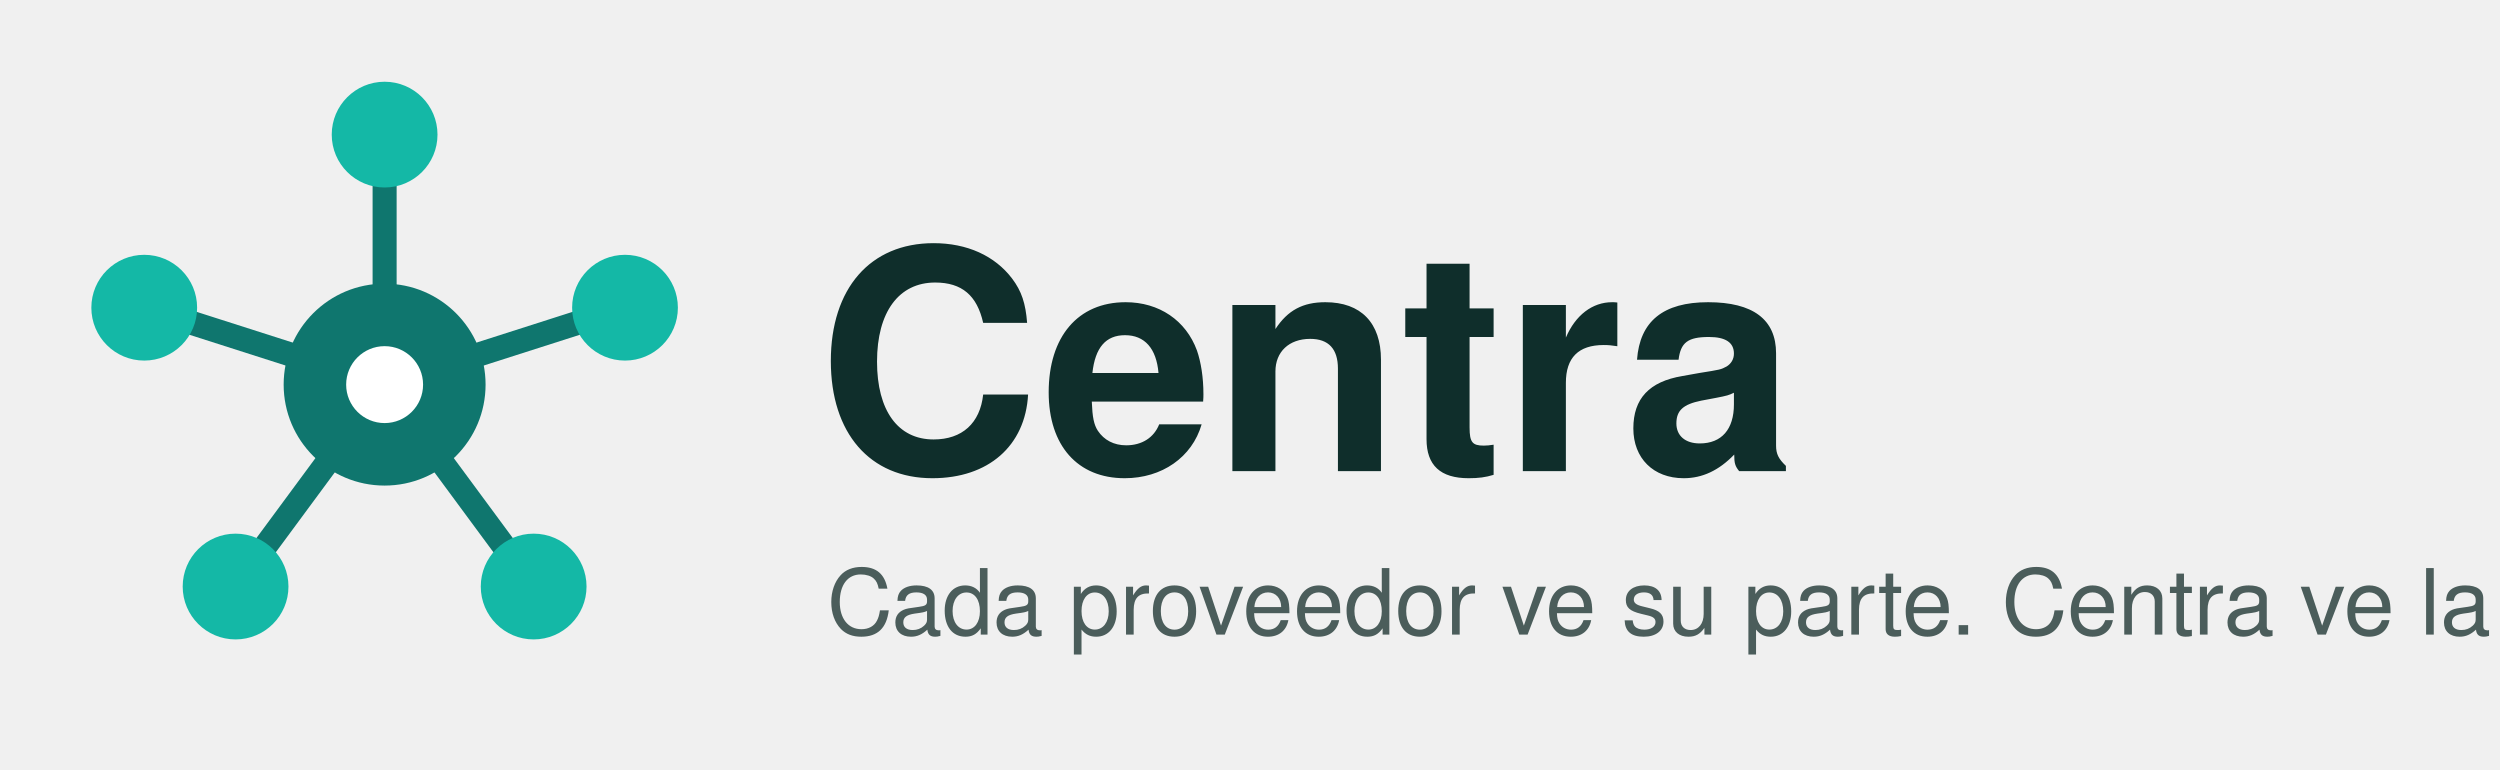
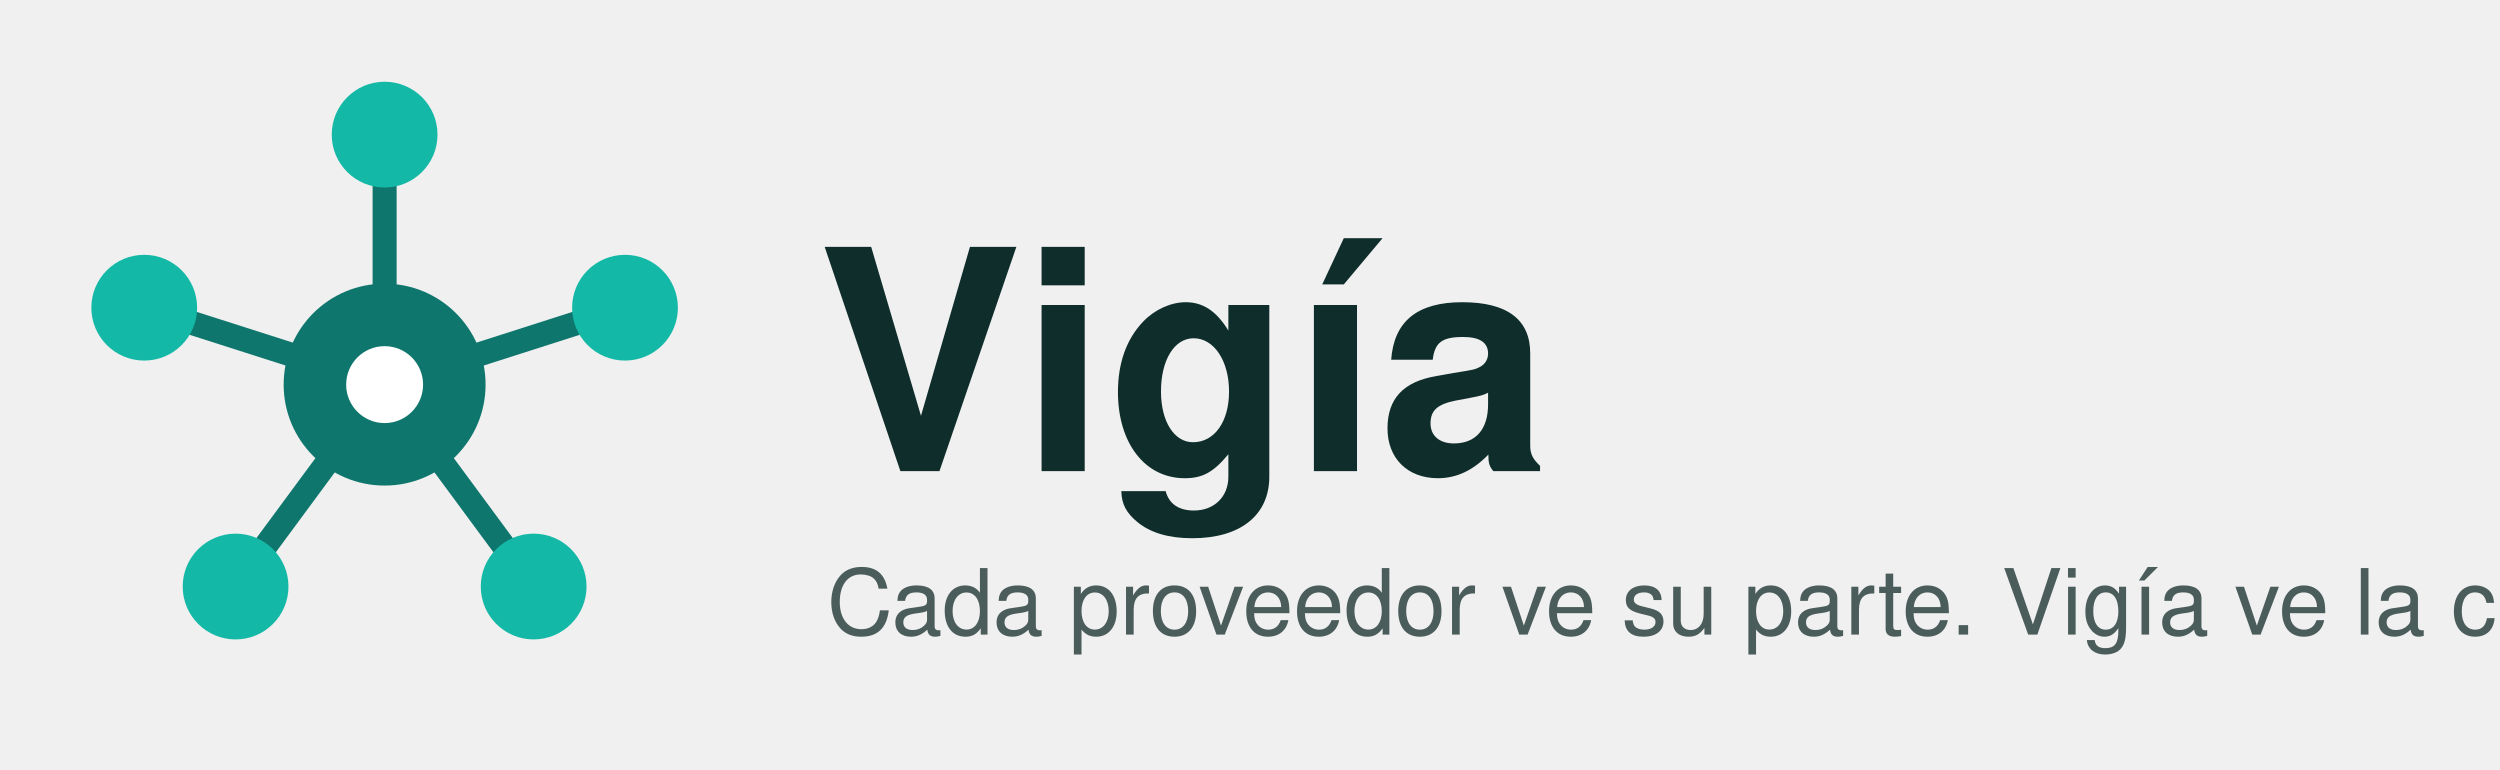
<svg xmlns="http://www.w3.org/2000/svg" viewBox="0 0 520 160" role="img" aria-labelledby="title desc">
  <g stroke="#0F766E" stroke-width="5" stroke-linecap="round">
    <line x1="80" y1="80" x2="80" y2="28" />
    <line x1="80" y1="80" x2="130" y2="64" />
    <line x1="80" y1="80" x2="111" y2="122" />
    <line x1="80" y1="80" x2="49" y2="122" />
    <line x1="80" y1="80" x2="30" y2="64" />
  </g>
  <g fill="#14B8A6">
    <circle cx="80" cy="28" r="11" />
    <circle cx="130" cy="64" r="11" />
    <circle cx="111" cy="122" r="11" />
    <circle cx="49" cy="122" r="11" />
    <circle cx="30" cy="64" r="11" />
  </g>
  <circle cx="80" cy="80" r="21" fill="#0F766E" />
  <circle cx="80" cy="80" r="8" fill="#FFFFFF" />
-   <text x="170" y="98" font-family="Segoe UI, Helvetica, Arial, sans-serif" font-size="64" font-weight="700" fill="#0F2E2B">Centra</text>
-   <text x="172" y="132" font-family="Segoe UI, Helvetica, Arial, sans-serif" font-size="19" fill="#4B5D5B">Cada proveedor ve su parte. Centra ve la causa.</text>
+   <text x="170" y="98" font-family="Segoe UI, Helvetica, Arial, sans-serif" font-size="64" font-weight="700" fill="#0F2E2B">Vigía</text>
+   <text x="172" y="132" font-family="Segoe UI, Helvetica, Arial, sans-serif" font-size="19" fill="#4B5D5B">Cada proveedor ve su parte. Vigía ve la causa.</text>
</svg>
